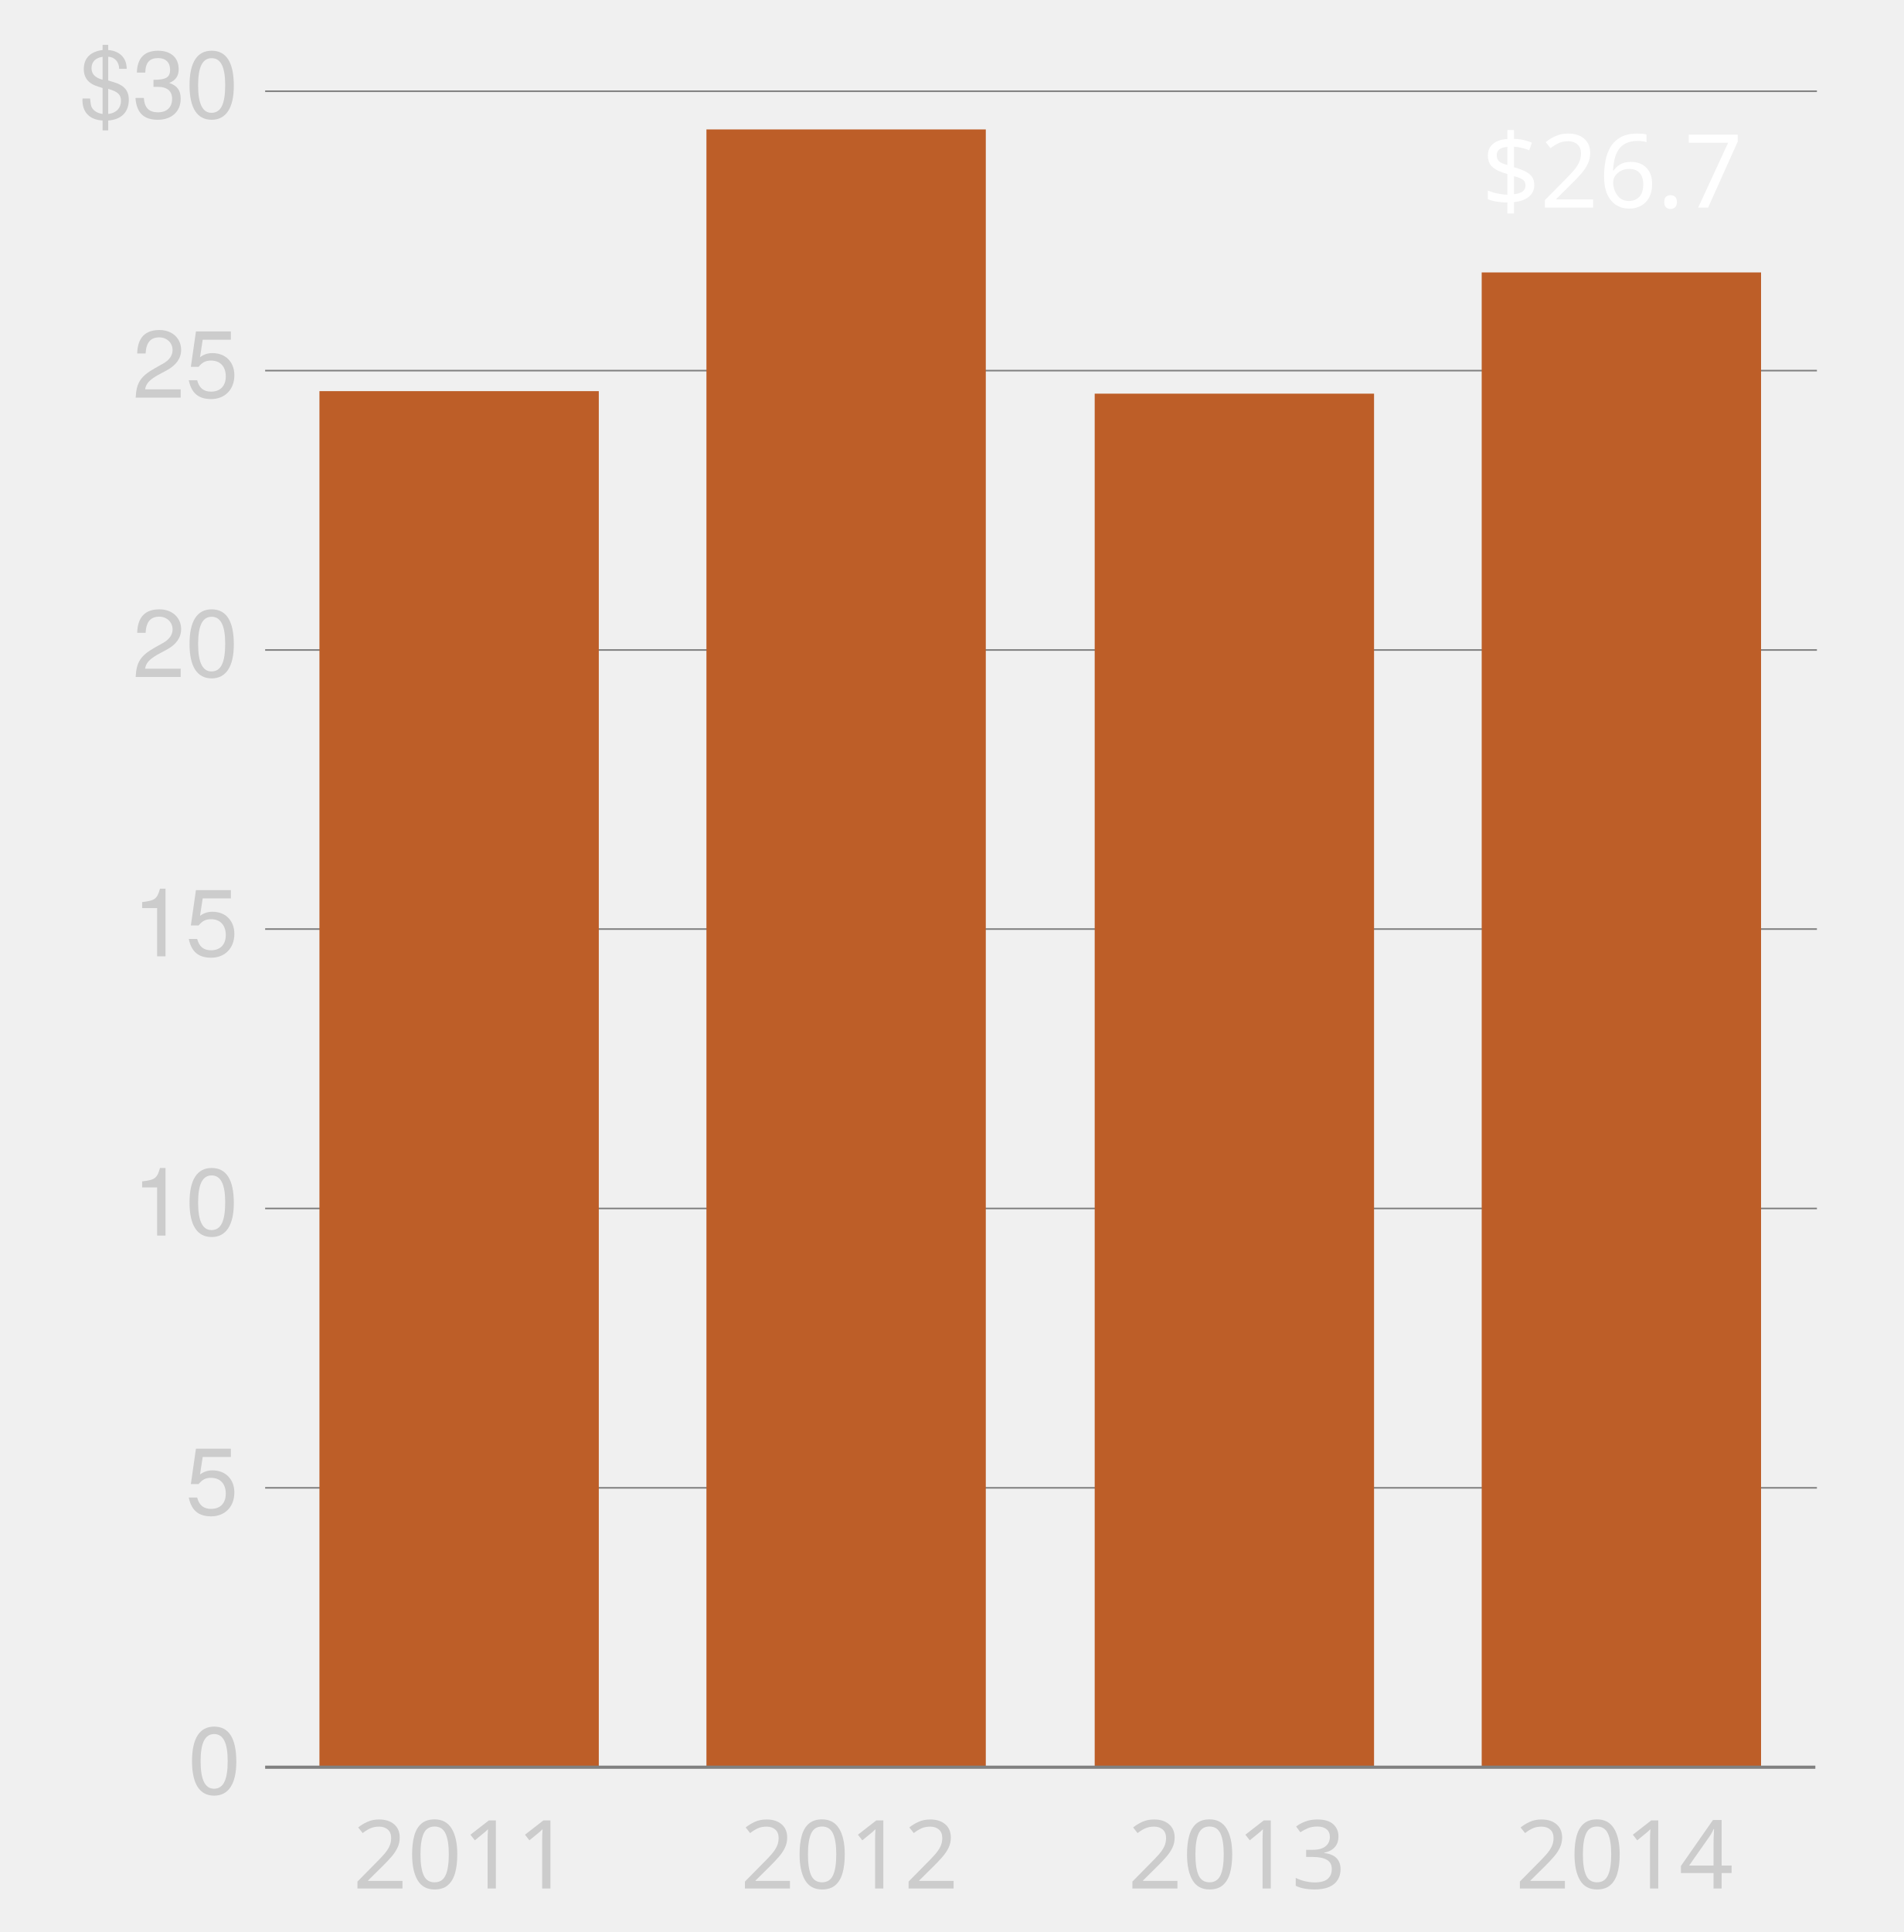
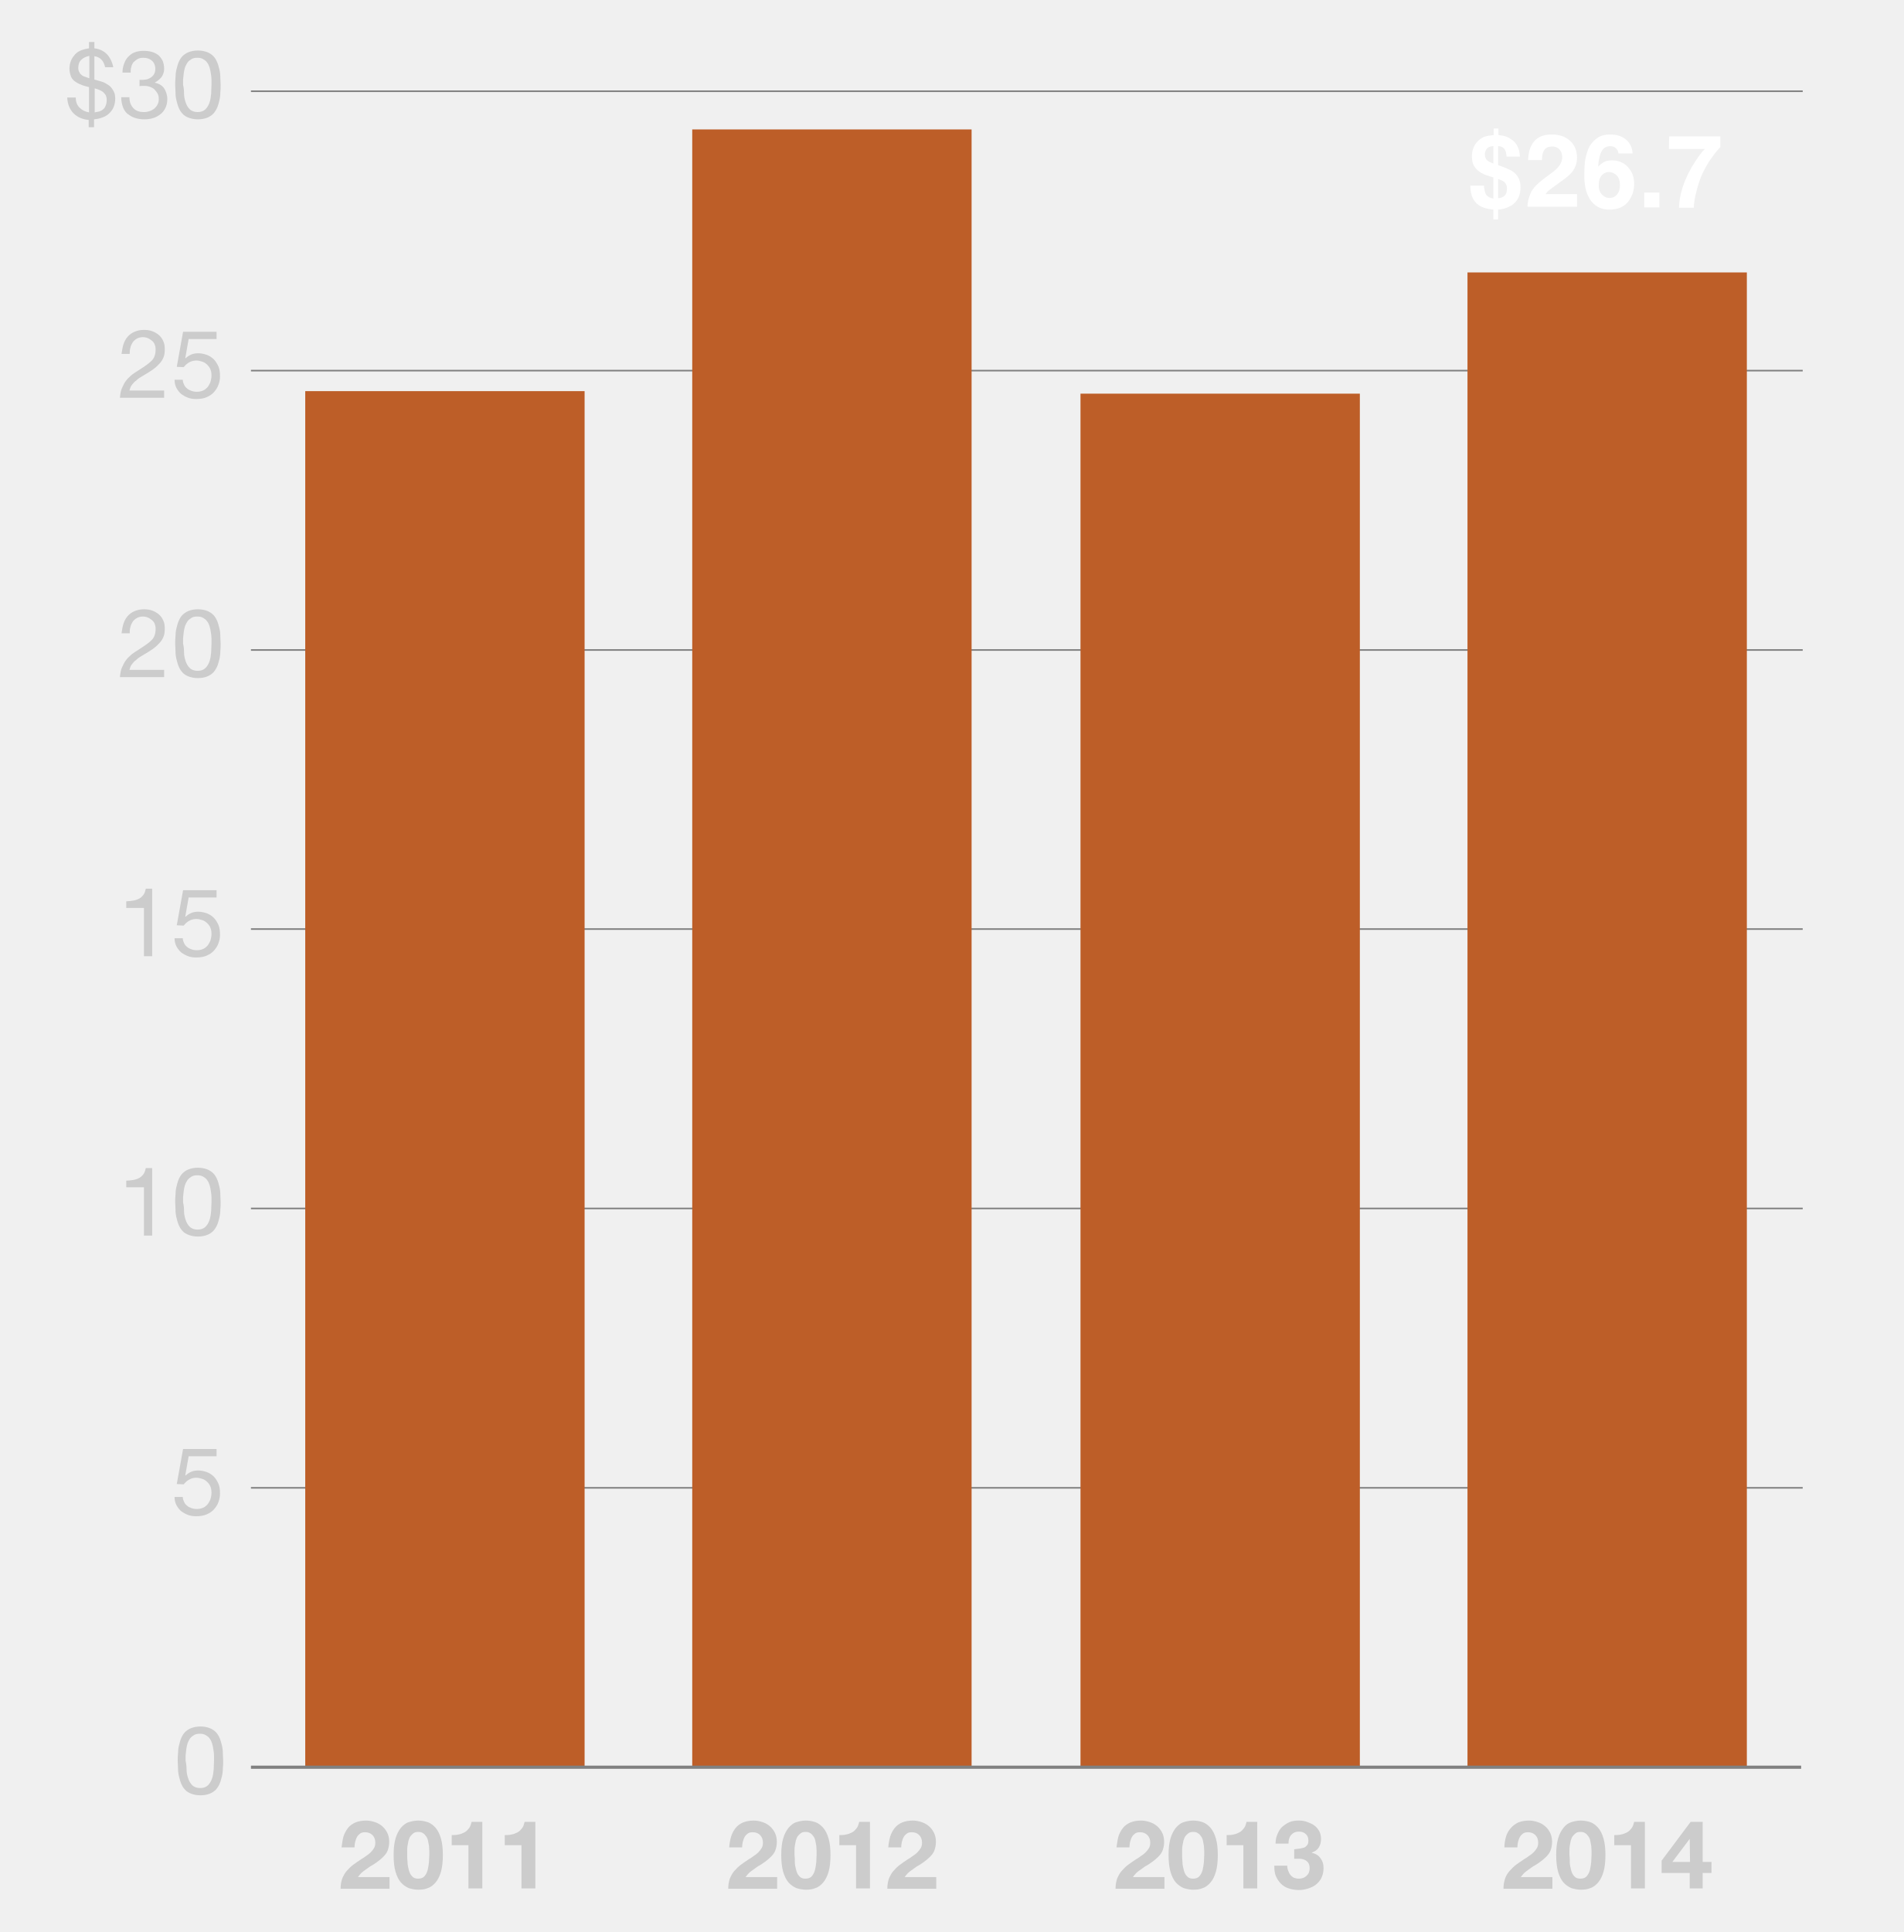
<svg xmlns="http://www.w3.org/2000/svg" version="1.1" id="Layer_1" x="0px" y="0px" viewBox="0 0 603 612" enable-background="new 0 0 603 612" xml:space="preserve">
-   <text transform="matrix(1 0 0 1 469.3586 65.7501)" fill="#FFFFFF" font-family="'Helvetica-Bold'" font-size="32.37">$26.7</text>
+   <g enable-background="new    ">
+     <path fill="#FFFFFF" d="M474.6,69.5h-1.5v-3.1c-2.1-0.2-3.6-0.7-4.6-1.4c-1.8-1.2-2.7-3.3-2.7-6.2h4.3c0.1,1.3,0.4,2.2,0.6,2.7   c0.4,0.7,1.2,1.2,2.4,1.4v-6.7l-1.3-0.4c-2-0.6-3.4-1.4-4.3-2.5s-1.2-2.3-1.2-3.8c0-1,0.2-1.9,0.5-2.7s0.8-1.5,1.4-2.1   c0.7-0.7,1.6-1.3,2.5-1.5c0.6-0.2,1.4-0.3,2.5-0.4v-2.1h1.5v2.1c1.7,0.1,3.1,0.6,4,1.3c1.8,1.1,2.7,3,2.8,5.5h-4.2   c-0.1-0.9-0.2-1.6-0.5-2.1c-0.4-0.7-1.1-1.2-2.2-1.2v6c2.5,0.9,4.2,1.6,5,2.3c1.4,1.1,2.1,2.7,2.1,4.7c0,2.7-1,4.6-2.9,5.8   c-1.2,0.7-2.6,1.2-4.2,1.3V69.5z M473.1,46.3c-0.9,0-1.6,0.3-2,0.7c-0.4,0.5-0.7,1.1-0.7,1.9c0,0.9,0.3,1.6,1,2.1   c0.4,0.3,0.9,0.5,1.7,0.8V46.3z M474.6,62.8c0.8-0.1,1.4-0.3,1.8-0.6c0.7-0.5,1-1.3,1-2.5c0-0.9-0.3-1.6-0.9-2.1   c-0.4-0.3-1-0.6-1.9-0.9V62.8z" />
+     <path fill="#FFFFFF" d="M484.9,61.2c0.6-1.5,2.2-3.1,4.6-4.9c2.1-1.5,3.4-2.5,4-3.2c0.9-1,1.4-2.1,1.4-3.3c0-1-0.3-1.8-0.8-2.4   c-0.5-0.6-1.3-1-2.3-1c-1.4,0-2.3,0.5-2.8,1.5c-0.3,0.6-0.5,1.5-0.5,2.8h-4.4c0.1-1.9,0.4-3.5,1.1-4.7c1.2-2.3,3.3-3.4,6.4-3.4   c2.4,0,4.4,0.7,5.8,2c1.4,1.3,2.2,3.1,2.2,5.3c0,1.7-0.5,3.2-1.5,4.5c-0.7,0.9-1.8,1.8-3.3,2.9l-1.8,1.3c-1.1,0.8-1.9,1.4-2.3,1.7   s-0.8,0.8-1.1,1.2h10v4h-15.7C483.9,64.1,484.3,62.6,484.9,61.2z" />
+     <path fill="#FFFFFF" d="M512.7,48.6c0-0.4-0.1-0.8-0.4-1.2c-0.5-0.7-1.2-1.1-2.2-1.1c-1.5,0-2.5,0.8-3.1,2.5   c-0.3,0.9-0.6,2.2-0.7,4c0.6-0.7,1.2-1.1,1.9-1.5s1.6-0.5,2.5-0.5c2,0,3.7,0.7,5,2.1c1.3,1.4,2,3.1,2,5.3c0,2.1-0.6,4-1.9,5.7   c-1.3,1.6-3.3,2.5-5.9,2.5c-2.9,0-5-1.2-6.4-3.6c-1.1-1.9-1.6-4.3-1.6-7.3c0-1.7,0.1-3.2,0.2-4.3c0.3-1.9,0.8-3.6,1.5-4.9   c0.7-1.1,1.5-2,2.6-2.7c1.1-0.7,2.3-1,3.8-1c2.1,0,3.8,0.5,5.1,1.6c1.3,1.1,2,2.5,2.1,4.4H512.7z M507.4,61.5   c0.7,0.8,1.5,1.2,2.5,1.2c1,0,1.8-0.4,2.4-1.1c0.6-0.8,0.9-1.7,0.9-2.9c0-1.3-0.3-2.4-1-3.1c-0.7-0.7-1.5-1.1-2.4-1.1   c-0.8,0-1.4,0.2-2,0.7c-0.9,0.7-1.3,1.8-1.3,3.3C506.4,59.7,506.7,60.7,507.4,61.5z" />
+     <path fill="#FFFFFF" d="M520.9,61h4.8v4.7h-4.8V61z" />
+     <path fill="#FFFFFF" d="M544.9,46.7c-0.7,0.7-1.6,1.8-2.8,3.5c-1.2,1.7-2.2,3.5-3,5.3c-0.6,1.4-1.2,3.2-1.7,5.2s-0.8,3.7-0.8,5.1   h-4.7c0.1-4.1,1.5-8.4,4-12.8c1.7-2.8,3-4.7,4.2-5.8h-11.4l0.1-4h16.2V46.7z" />
+   </g>
  <g>
    <g>
-       <text transform="matrix(1 0 0 1 59.5369 568.36)" fill="#CCCCCC" font-family="'HelveticaNeue'" font-size="30.212">0</text>
-       <text transform="matrix(1 0 0 1 58.7449 479.878)" fill="#CCCCCC" font-family="'HelveticaNeue'" font-size="30.212">5</text>
-       <text transform="matrix(1 0 0 1 41.949 391.4016)" fill="#CCCCCC" font-family="'HelveticaNeue'" font-size="30.212">10</text>
-       <text transform="matrix(1 0 0 1 41.949 302.9252)" fill="#CCCCCC" font-family="'HelveticaNeue'" font-size="30.212">15</text>
-       <text transform="matrix(1 0 0 1 41.949 214.4397)" fill="#CCCCCC" font-family="'HelveticaNeue'" font-size="30.212">20</text>
-       <text transform="matrix(1 0 0 1 41.949 125.9633)" fill="#CCCCCC" font-family="'HelveticaNeue'" font-size="30.212">25</text>
-       <text transform="matrix(1 0 0 1 25.1514 37.4869)" fill="#CCCCCC" font-family="'HelveticaNeue'" font-size="30.212">$30</text>
+       <g enable-background="new    ">
+         <path fill="#CCCCCC" d="M56.4,555.4c0-0.8,0.1-1.7,0.3-2.5c0.2-0.8,0.4-1.6,0.7-2.3c0.3-0.7,0.7-1.4,1.2-1.9c0.5-0.5,1.2-1,2-1.3     c0.8-0.3,1.7-0.5,2.9-0.5c1.1,0,2.1,0.2,2.9,0.5c0.8,0.3,1.5,0.8,2,1.3c0.5,0.5,0.9,1.2,1.2,1.9c0.3,0.7,0.5,1.5,0.7,2.3     c0.2,0.8,0.3,1.6,0.3,2.5c0,0.8,0.1,1.7,0.1,2.4s0,1.6-0.1,2.4c0,0.8-0.1,1.7-0.3,2.5s-0.4,1.6-0.7,2.3c-0.3,0.7-0.7,1.3-1.2,1.9     c-0.5,0.5-1.2,1-2,1.3c-0.8,0.3-1.7,0.5-2.9,0.5c-1.1,0-2.1-0.2-2.9-0.5c-0.8-0.3-1.5-0.7-2-1.3c-0.5-0.5-0.9-1.2-1.2-1.9     c-0.3-0.7-0.5-1.5-0.7-2.3s-0.3-1.6-0.3-2.5s-0.1-1.7-0.1-2.4S56.3,556.2,56.4,555.4z M59.1,560.5c0,1,0.2,1.9,0.5,2.8     s0.7,1.6,1.3,2.2c0.6,0.6,1.5,0.9,2.5,0.9c1.1,0,1.9-0.3,2.5-0.9c0.6-0.6,1-1.3,1.3-2.2s0.4-1.8,0.5-2.8c0-1,0.1-1.9,0.1-2.7     c0-0.5,0-1.1,0-1.7c0-0.6-0.1-1.3-0.2-1.9c-0.1-0.6-0.2-1.3-0.4-1.9c-0.2-0.6-0.4-1.1-0.8-1.6c-0.3-0.5-0.8-0.8-1.3-1.1     c-0.5-0.3-1.1-0.4-1.8-0.4s-1.3,0.1-1.8,0.4c-0.5,0.3-0.9,0.6-1.3,1.1c-0.3,0.5-0.6,1-0.8,1.6c-0.2,0.6-0.3,1.2-0.4,1.9     c-0.1,0.6-0.1,1.3-0.2,1.9c0,0.6,0,1.2,0,1.7C59,558.6,59.1,559.5,59.1,560.5z" />
+       </g>
+       <g enable-background="new    ">
+         <path fill="#CCCCCC" d="M59.8,461.1l-1.1,6.2l0.1,0.1c0.5-0.5,1.1-0.9,1.8-1.2c0.7-0.3,1.5-0.4,2.2-0.4c0.9,0,1.8,0.2,2.7,0.5     c0.8,0.3,1.6,0.8,2.2,1.4c0.6,0.6,1.1,1.4,1.5,2.3c0.4,0.9,0.5,2,0.5,3.2c0,0.9-0.2,1.8-0.5,2.6c-0.3,0.9-0.8,1.6-1.4,2.3     c-0.6,0.7-1.4,1.2-2.3,1.6s-2,0.6-3.3,0.6c-0.9,0-1.8-0.1-2.6-0.4c-0.8-0.3-1.5-0.7-2.2-1.2c-0.6-0.5-1.1-1.2-1.5-1.9     c-0.4-0.8-0.6-1.6-0.6-2.6h2.6c0,0.5,0.2,1.1,0.4,1.5c0.2,0.5,0.5,0.9,0.9,1.2c0.4,0.4,0.9,0.6,1.4,0.8s1.1,0.3,1.8,0.3     c0.6,0,1.2-0.1,1.7-0.3c0.6-0.2,1-0.5,1.5-1c0.4-0.4,0.7-1,1-1.6c0.2-0.6,0.4-1.4,0.4-2.2c0-0.7-0.1-1.4-0.3-1.9     c-0.2-0.6-0.6-1.1-1-1.5c-0.4-0.4-0.9-0.8-1.5-1c-0.6-0.2-1.3-0.4-2-0.4c-0.8,0-1.6,0.2-2.3,0.6c-0.7,0.4-1.2,0.9-1.7,1.5     l-2.2-0.1l2-11.1h10.6v2.3H59.8z" />
+       </g>
+       <g enable-background="new    ">
+         <path fill="#CCCCCC" d="M45.6,391.4v-15.3h-5.6V374c0.7,0,1.4-0.1,2.1-0.2c0.7-0.1,1.3-0.3,1.9-0.6c0.6-0.3,1-0.7,1.4-1.2     s0.6-1.2,0.8-2h2v21.4H45.6z" />
+         <path fill="#CCCCCC" d="M55.6,378.4c0-0.8,0.1-1.7,0.3-2.5c0.2-0.8,0.4-1.6,0.7-2.3c0.3-0.7,0.7-1.4,1.2-1.9c0.5-0.5,1.2-1,2-1.3     c0.8-0.3,1.7-0.5,2.9-0.5c1.1,0,2.1,0.2,2.9,0.5c0.8,0.3,1.5,0.8,2,1.3c0.5,0.5,0.9,1.2,1.2,1.9c0.3,0.7,0.5,1.5,0.7,2.3     c0.2,0.8,0.3,1.6,0.3,2.5c0,0.8,0.1,1.7,0.1,2.4s0,1.6-0.1,2.4c0,0.8-0.1,1.7-0.3,2.5s-0.4,1.6-0.7,2.3c-0.3,0.7-0.7,1.3-1.2,1.9     c-0.5,0.5-1.2,1-2,1.3c-0.8,0.3-1.7,0.5-2.9,0.5c-1.1,0-2.1-0.2-2.9-0.5c-0.8-0.3-1.5-0.7-2-1.3c-0.5-0.5-0.9-1.2-1.2-1.9     c-0.3-0.7-0.5-1.5-0.7-2.3s-0.3-1.6-0.3-2.5s-0.1-1.7-0.1-2.4S55.5,379.3,55.6,378.4z M58.3,383.6c0,1,0.2,1.9,0.5,2.8     s0.7,1.6,1.3,2.2c0.6,0.6,1.5,0.9,2.5,0.9c1.1,0,1.9-0.3,2.5-0.9c0.6-0.6,1-1.3,1.3-2.2s0.4-1.8,0.5-2.8c0-1,0.1-1.9,0.1-2.7     c0-0.5,0-1.1,0-1.7c0-0.6-0.1-1.3-0.2-1.9c-0.1-0.6-0.2-1.3-0.4-1.9c-0.2-0.6-0.4-1.1-0.8-1.6c-0.3-0.5-0.8-0.8-1.3-1.1     c-0.5-0.3-1.1-0.4-1.8-0.4s-1.3,0.1-1.8,0.4c-0.5,0.3-0.9,0.6-1.3,1.1c-0.3,0.5-0.6,1-0.8,1.6c-0.2,0.6-0.3,1.2-0.4,1.9     c-0.1,0.6-0.1,1.3-0.2,1.9c0,0.6,0,1.2,0,1.7C58.2,381.7,58.3,382.6,58.3,383.6z" />
+       </g>
+       <g enable-background="new    ">
+         <path fill="#CCCCCC" d="M45.6,302.9v-15.3h-5.6v-2.1c0.7,0,1.4-0.1,2.1-0.2c0.7-0.1,1.3-0.3,1.9-0.6c0.6-0.3,1-0.7,1.4-1.2     s0.6-1.2,0.8-2h2v21.4H45.6z" />
+         <path fill="#CCCCCC" d="M59.8,284.1l-1.1,6.2l0.1,0.1c0.5-0.5,1.1-0.9,1.8-1.2c0.7-0.3,1.5-0.4,2.2-0.4c0.9,0,1.8,0.2,2.7,0.5     c0.8,0.3,1.6,0.8,2.2,1.4c0.6,0.6,1.1,1.4,1.5,2.3c0.4,0.9,0.5,2,0.5,3.2c0,0.9-0.2,1.8-0.5,2.6c-0.3,0.9-0.8,1.6-1.4,2.3     c-0.6,0.7-1.4,1.2-2.3,1.6s-2,0.6-3.3,0.6c-0.9,0-1.8-0.1-2.6-0.4c-0.8-0.3-1.5-0.7-2.2-1.2c-0.6-0.5-1.1-1.2-1.5-1.9     c-0.4-0.8-0.6-1.6-0.6-2.6h2.6c0,0.5,0.2,1.1,0.4,1.5c0.2,0.5,0.5,0.9,0.9,1.2c0.4,0.4,0.9,0.6,1.4,0.8s1.1,0.3,1.8,0.3     c0.6,0,1.2-0.1,1.7-0.3c0.6-0.2,1-0.5,1.5-1c0.4-0.4,0.7-1,1-1.6c0.2-0.6,0.4-1.4,0.4-2.2c0-0.7-0.1-1.4-0.3-1.9     c-0.2-0.6-0.6-1.1-1-1.5c-0.4-0.4-0.9-0.8-1.5-1c-0.6-0.2-1.3-0.4-2-0.4c-0.8,0-1.6,0.2-2.3,0.6c-0.7,0.4-1.2,0.9-1.7,1.5     l-2.2-0.1l2-11.1h10.6v2.3H59.8z" />
+       </g>
+       <g enable-background="new    ">
+         <path fill="#CCCCCC" d="M39.1,197.6c0.3-0.9,0.7-1.7,1.3-2.4c0.6-0.7,1.3-1.2,2.2-1.6s1.9-0.6,3-0.6c0.9,0,1.8,0.1,2.6,0.4     c0.8,0.3,1.5,0.7,2.1,1.2c0.6,0.5,1.1,1.2,1.4,1.9c0.4,0.8,0.5,1.7,0.5,2.7c0,0.9-0.1,1.8-0.4,2.5c-0.3,0.7-0.7,1.4-1.2,1.9     s-1,1.1-1.7,1.6c-0.6,0.5-1.3,0.9-1.9,1.3c-0.7,0.4-1.3,0.8-2,1.2c-0.7,0.4-1.3,0.8-1.8,1.3c-0.6,0.4-1,0.9-1.4,1.4     c-0.4,0.5-0.6,1.1-0.8,1.8h11v2.3h-14c0.1-1.3,0.3-2.4,0.7-3.2c0.4-0.9,0.8-1.7,1.3-2.3c0.5-0.7,1.2-1.2,1.8-1.8     c0.7-0.5,1.4-1,2.1-1.4c0.9-0.6,1.7-1.1,2.4-1.6c0.7-0.5,1.3-1,1.7-1.4c0.5-0.5,0.8-1,1-1.6c0.2-0.6,0.3-1.2,0.3-2     c0-0.6-0.1-1.1-0.3-1.6c-0.2-0.5-0.5-0.9-0.9-1.2c-0.4-0.3-0.8-0.6-1.3-0.8c-0.5-0.2-1-0.3-1.6-0.3c-0.7,0-1.4,0.2-1.9,0.5     s-1,0.7-1.3,1.2c-0.3,0.5-0.6,1.1-0.7,1.7c-0.2,0.6-0.2,1.3-0.2,1.9h-2.6C38.7,199.5,38.8,198.5,39.1,197.6z" />
+         <path fill="#CCCCCC" d="M55.6,201.5c0-0.8,0.1-1.7,0.3-2.5c0.2-0.8,0.4-1.6,0.7-2.3c0.3-0.7,0.7-1.4,1.2-1.9c0.5-0.5,1.2-1,2-1.3     c0.8-0.3,1.7-0.5,2.9-0.5c1.1,0,2.1,0.2,2.9,0.5c0.8,0.3,1.5,0.8,2,1.3c0.5,0.5,0.9,1.2,1.2,1.9c0.3,0.7,0.5,1.5,0.7,2.3     c0.2,0.8,0.3,1.6,0.3,2.5c0,0.8,0.1,1.7,0.1,2.4s0,1.6-0.1,2.4c0,0.8-0.1,1.7-0.3,2.5s-0.4,1.6-0.7,2.3c-0.3,0.7-0.7,1.3-1.2,1.9     c-0.5,0.5-1.2,1-2,1.3c-0.8,0.3-1.7,0.5-2.9,0.5c-1.1,0-2.1-0.2-2.9-0.5c-0.8-0.3-1.5-0.7-2-1.3c-0.5-0.5-0.9-1.2-1.2-1.9     c-0.3-0.7-0.5-1.5-0.7-2.3s-0.3-1.6-0.3-2.5s-0.1-1.7-0.1-2.4S55.5,202.3,55.6,201.5z M58.3,206.6c0,1,0.2,1.9,0.5,2.8     s0.7,1.6,1.3,2.2c0.6,0.6,1.5,0.9,2.5,0.9c1.1,0,1.9-0.3,2.5-0.9c0.6-0.6,1-1.3,1.3-2.2s0.4-1.8,0.5-2.8c0-1,0.1-1.9,0.1-2.7     c0-0.5,0-1.1,0-1.7c0-0.6-0.1-1.3-0.2-1.9c-0.1-0.6-0.2-1.3-0.4-1.9c-0.2-0.6-0.4-1.1-0.8-1.6c-0.3-0.5-0.8-0.8-1.3-1.1     c-0.5-0.3-1.1-0.4-1.8-0.4s-1.3,0.1-1.8,0.4c-0.5,0.3-0.9,0.6-1.3,1.1c-0.3,0.5-0.6,1-0.8,1.6c-0.2,0.6-0.3,1.2-0.4,1.9     c-0.1,0.6-0.1,1.3-0.2,1.9c0,0.6,0,1.2,0,1.7C58.2,204.7,58.3,205.6,58.3,206.6z" />
+       </g>
+       <g enable-background="new    ">
+         <path fill="#CCCCCC" d="M39.1,109.1c0.3-0.9,0.7-1.7,1.3-2.4c0.6-0.7,1.3-1.2,2.2-1.6s1.9-0.6,3-0.6c0.9,0,1.8,0.1,2.6,0.4     c0.8,0.3,1.5,0.7,2.1,1.2c0.6,0.5,1.1,1.2,1.4,1.9c0.4,0.8,0.5,1.7,0.5,2.7c0,0.9-0.1,1.8-0.4,2.5c-0.3,0.7-0.7,1.4-1.2,1.9     s-1,1.1-1.7,1.6c-0.6,0.5-1.3,0.9-1.9,1.3c-0.7,0.4-1.3,0.8-2,1.2c-0.7,0.4-1.3,0.8-1.8,1.3c-0.6,0.4-1,0.9-1.4,1.4     c-0.4,0.5-0.6,1.1-0.8,1.8h11v2.3h-14c0.1-1.3,0.3-2.4,0.7-3.2c0.4-0.9,0.8-1.7,1.3-2.3c0.5-0.7,1.2-1.2,1.8-1.8     c0.7-0.5,1.4-1,2.1-1.4c0.9-0.6,1.7-1.1,2.4-1.6c0.7-0.5,1.3-1,1.7-1.4c0.5-0.5,0.8-1,1-1.6c0.2-0.6,0.3-1.2,0.3-2     c0-0.6-0.1-1.1-0.3-1.6c-0.2-0.5-0.5-0.9-0.9-1.2c-0.4-0.3-0.8-0.6-1.3-0.8c-0.5-0.2-1-0.3-1.6-0.3c-0.7,0-1.4,0.2-1.9,0.5     s-1,0.7-1.3,1.2c-0.3,0.5-0.6,1.1-0.7,1.7c-0.2,0.6-0.2,1.3-0.2,1.9h-2.6C38.7,111,38.8,110,39.1,109.1z" />
+         <path fill="#CCCCCC" d="M59.8,107.2l-1.1,6.2l0.1,0.1c0.5-0.5,1.1-0.9,1.8-1.2c0.7-0.3,1.5-0.4,2.2-0.4c0.9,0,1.8,0.2,2.7,0.5     c0.8,0.3,1.6,0.8,2.2,1.4c0.6,0.6,1.1,1.4,1.5,2.3c0.4,0.9,0.5,2,0.5,3.2c0,0.9-0.2,1.8-0.5,2.6c-0.3,0.9-0.8,1.6-1.4,2.3     c-0.6,0.7-1.4,1.2-2.3,1.6s-2,0.6-3.3,0.6c-0.9,0-1.8-0.1-2.6-0.4c-0.8-0.3-1.5-0.7-2.2-1.2c-0.6-0.5-1.1-1.2-1.5-1.9     c-0.4-0.8-0.6-1.6-0.6-2.6h2.6c0,0.5,0.2,1.1,0.4,1.5c0.2,0.5,0.5,0.9,0.9,1.2c0.4,0.4,0.9,0.6,1.4,0.8s1.1,0.3,1.8,0.3     c0.6,0,1.2-0.1,1.7-0.3c0.6-0.2,1-0.5,1.5-1c0.4-0.4,0.7-1,1-1.6c0.2-0.6,0.4-1.4,0.4-2.2c0-0.7-0.1-1.4-0.3-1.9     c-0.2-0.6-0.6-1.1-1-1.5c-0.4-0.4-0.9-0.8-1.5-1c-0.6-0.2-1.3-0.4-2-0.4c-0.8,0-1.6,0.2-2.3,0.6c-0.7,0.4-1.2,0.9-1.7,1.5     l-2.2-0.1l2-11.1h10.6v2.3H59.8z" />
+       </g>
+       <g enable-background="new    ">
+         <path fill="#CCCCCC" d="M25.2,34.1c0.8,0.8,1.8,1.3,3,1.5v-8c-1.1-0.3-2-0.5-2.8-0.9c-0.8-0.3-1.4-0.7-1.9-1.1     c-0.5-0.4-0.9-1-1.1-1.6c-0.2-0.6-0.4-1.4-0.4-2.3c0-0.9,0.2-1.7,0.5-2.5c0.3-0.8,0.8-1.4,1.3-2c0.6-0.6,1.2-1,2-1.3     c0.8-0.3,1.6-0.5,2.4-0.6v-2h1.7v2c1.6,0.2,2.9,0.8,3.9,1.8c1,1,1.7,2.4,2.1,4.2h-2.6c-0.4-2-1.5-3.2-3.4-3.5v7.4l1.8,0.5     c0.4,0.1,0.9,0.3,1.4,0.5c0.5,0.3,1.1,0.6,1.6,1c0.5,0.4,0.9,1,1.3,1.7c0.4,0.7,0.5,1.5,0.5,2.4c0,1-0.2,1.9-0.5,2.6     c-0.3,0.8-0.8,1.4-1.4,2c-0.6,0.6-1.3,1-2.1,1.3c-0.8,0.3-1.7,0.5-2.7,0.6v2.5h-1.7V38c-2-0.2-3.6-0.9-4.8-2.1s-1.9-2.9-2-5H24     C24,32.3,24.4,33.3,25.2,34.1z M25.8,18.9c-0.7,0.6-1,1.5-1,2.6c0,0.5,0.1,1,0.3,1.3c0.2,0.4,0.4,0.7,0.7,0.9     c0.3,0.3,0.7,0.5,1.1,0.6c0.4,0.2,0.9,0.3,1.4,0.5v-7.1C27.3,17.9,26.4,18.3,25.8,18.9z M31.5,35.3c0.5-0.2,0.9-0.4,1.2-0.7     c0.4-0.3,0.6-0.7,0.8-1.2c0.2-0.5,0.3-1,0.3-1.7c0-0.6-0.1-1.1-0.3-1.5c-0.2-0.4-0.5-0.7-0.8-1c-0.3-0.3-0.8-0.5-1.2-0.7     c-0.5-0.2-1-0.4-1.5-0.5v7.6C30.5,35.5,31,35.4,31.5,35.3z" />
+         <path fill="#CCCCCC" d="M44.3,25.3c0.1,0,0.2,0,0.3,0h0.5c0.5,0,1.1-0.1,1.6-0.2c0.5-0.2,0.9-0.4,1.3-0.7     c0.4-0.3,0.7-0.7,0.9-1.1c0.2-0.4,0.3-0.9,0.3-1.5c0-1.1-0.4-2-1.1-2.6s-1.6-0.9-2.7-0.9c-0.7,0-1.3,0.1-1.8,0.4s-0.9,0.6-1.3,1     c-0.3,0.4-0.6,0.9-0.7,1.5c-0.2,0.6-0.2,1.2-0.2,1.8h-2.6c0-1,0.2-2,0.5-2.8c0.3-0.8,0.7-1.6,1.3-2.2s1.2-1.1,2-1.4     c0.8-0.3,1.8-0.5,2.8-0.5c0.9,0,1.8,0.1,2.6,0.3c0.8,0.2,1.5,0.6,2.1,1c0.6,0.5,1,1.1,1.4,1.8c0.3,0.7,0.5,1.6,0.5,2.6     c0,1-0.3,1.8-0.8,2.6c-0.6,0.7-1.3,1.3-2.1,1.7v0.1c1.3,0.3,2.3,0.9,2.9,1.8c0.6,0.9,1,2.1,1,3.4c0,1.1-0.2,2-0.6,2.8     c-0.4,0.8-0.9,1.5-1.6,2c-0.7,0.5-1.4,1-2.3,1.2c-0.9,0.3-1.8,0.4-2.9,0.4c-1.1,0-2.1-0.2-3-0.5c-0.9-0.3-1.6-0.8-2.3-1.3     c-0.6-0.6-1.1-1.3-1.4-2.2c-0.3-0.9-0.5-1.9-0.5-3h2.6c0,1.4,0.4,2.5,1.2,3.4s1.9,1.3,3.4,1.3c0.6,0,1.2-0.1,1.8-0.3     c0.6-0.2,1.1-0.5,1.5-0.8c0.4-0.4,0.8-0.8,1-1.3c0.3-0.5,0.4-1.1,0.4-1.7c0-0.7-0.1-1.3-0.4-1.8s-0.6-0.9-1-1.3s-0.9-0.6-1.4-0.8     c-0.6-0.2-1.2-0.3-1.8-0.3c-0.5,0-1.1,0-1.5,0.1v-2.2C44.1,25.3,44.2,25.3,44.3,25.3z" />
+         <path fill="#CCCCCC" d="M55.6,24.5c0-0.8,0.1-1.7,0.3-2.5c0.2-0.8,0.4-1.6,0.7-2.3c0.3-0.7,0.7-1.4,1.2-1.9c0.5-0.5,1.2-1,2-1.3     c0.8-0.3,1.7-0.5,2.9-0.5c1.1,0,2.1,0.2,2.9,0.5c0.8,0.3,1.5,0.8,2,1.3c0.5,0.5,0.9,1.2,1.2,1.9c0.3,0.7,0.5,1.5,0.7,2.3     c0.2,0.8,0.3,1.6,0.3,2.5c0,0.8,0.1,1.7,0.1,2.4s0,1.6-0.1,2.4c0,0.8-0.1,1.7-0.3,2.5s-0.4,1.6-0.7,2.3c-0.3,0.7-0.7,1.3-1.2,1.9     c-0.5,0.5-1.2,1-2,1.3c-0.8,0.3-1.7,0.5-2.9,0.5c-1.1,0-2.1-0.2-2.9-0.5c-0.8-0.3-1.5-0.7-2-1.3c-0.5-0.5-0.9-1.2-1.2-1.9     c-0.3-0.7-0.5-1.5-0.7-2.3s-0.3-1.6-0.3-2.5s-0.1-1.7-0.1-2.4S55.5,25.4,55.6,24.5z M58.3,29.6c0,1,0.2,1.9,0.5,2.8     s0.7,1.6,1.3,2.2c0.6,0.6,1.5,0.9,2.5,0.9c1.1,0,1.9-0.3,2.5-0.9c0.6-0.6,1-1.3,1.3-2.2s0.4-1.8,0.5-2.8c0-1,0.1-1.9,0.1-2.7     c0-0.5,0-1.1,0-1.7c0-0.6-0.1-1.3-0.2-1.9c-0.1-0.6-0.2-1.3-0.4-1.9c-0.2-0.6-0.4-1.1-0.8-1.6c-0.3-0.5-0.8-0.8-1.3-1.1     c-0.5-0.3-1.1-0.4-1.8-0.4s-1.3,0.1-1.8,0.4c-0.5,0.3-0.9,0.6-1.3,1.1c-0.3,0.5-0.6,1-0.8,1.6c-0.2,0.6-0.3,1.2-0.4,1.9     c-0.1,0.6-0.1,1.3-0.2,1.9c0,0.6,0,1.2,0,1.7C58.2,27.7,58.3,28.6,58.3,29.6z" />
+       </g>
    </g>
    <g>
      <g>
-         <line fill="none" stroke="#808080" stroke-width="0.5" x1="84" y1="471.3" x2="575.6" y2="471.3" />
-         <line fill="none" stroke="#808080" stroke-width="0.5" x1="84" y1="382.8" x2="575.6" y2="382.8" />
-         <line fill="none" stroke="#808080" stroke-width="0.5" x1="84" y1="294.3" x2="575.6" y2="294.3" />
-         <line fill="none" stroke="#808080" stroke-width="0.5" x1="84" y1="205.9" x2="575.6" y2="205.9" />
-         <line fill="none" stroke="#808080" stroke-width="0.5" x1="84" y1="117.4" x2="575.6" y2="117.4" />
-         <line fill="none" stroke="#808080" stroke-width="0.5" x1="84" y1="28.9" x2="575.6" y2="28.9" />
+         <line fill="none" stroke="#808080" stroke-width="0.5" x1="79.5" y1="471.3" x2="571.1" y2="471.3" />
+         <line fill="none" stroke="#808080" stroke-width="0.5" x1="79.5" y1="382.8" x2="571.1" y2="382.8" />
+         <line fill="none" stroke="#808080" stroke-width="0.5" x1="79.5" y1="294.3" x2="571.1" y2="294.3" />
+         <line fill="none" stroke="#808080" stroke-width="0.5" x1="79.5" y1="205.9" x2="571.1" y2="205.9" />
+         <line fill="none" stroke="#808080" stroke-width="0.5" x1="79.5" y1="117.4" x2="571.1" y2="117.4" />
+         <line fill="none" stroke="#808080" stroke-width="0.5" x1="79.5" y1="28.9" x2="571.1" y2="28.9" />
      </g>
    </g>
  </g>
  <g>
    <g>
      <g>
-         <rect x="101.2" y="123.9" fill="#BD5E28" width="88.5" height="435.9" />
-         <rect x="223.8" y="41" fill="#BD5E28" width="88.5" height="518.8" />
-         <rect x="346.8" y="124.7" fill="#BD5E28" width="88.5" height="435" />
-         <rect x="469.4" y="86.3" fill="#BD5E28" width="88.5" height="473.5" />
+         <rect x="96.7" y="123.9" fill="#BD5E28" width="88.5" height="435.9" />
+         <rect x="219.3" y="41" fill="#BD5E28" width="88.5" height="518.8" />
+         <rect x="342.3" y="124.7" fill="#BD5E28" width="88.5" height="435" />
+         <rect x="464.9" y="86.3" fill="#BD5E28" width="88.5" height="473.5" />
      </g>
    </g>
  </g>
  <g>
    <g>
-       <text transform="matrix(1 0 0 1 480.0382 598.2283)" fill="#CCCCCC" font-family="'HelveticaNeue-Bold'" font-size="30.212">2014</text>
-       <text transform="matrix(1 0 0 1 357.2876 598.2283)" fill="#CCCCCC" font-family="'HelveticaNeue-Bold'" font-size="30.212">2013</text>
-       <text transform="matrix(1 0 0 1 234.5406 598.2283)" fill="#CCCCCC" font-family="'HelveticaNeue-Bold'" font-size="30.212">2012</text>
-       <text transform="matrix(1 0 0 1 111.79 598.2283)" fill="#CCCCCC" font-family="'HelveticaNeue-Bold'" font-size="30.212">2011</text>
+       <g enable-background="new    ">
+         <path fill="#CCCCCC" d="M477.1,581.8c0.3-1,0.8-1.9,1.5-2.7s1.5-1.4,2.4-1.8c1-0.4,2.1-0.6,3.4-0.6c1,0,1.9,0.2,2.8,0.5     c0.9,0.3,1.6,0.7,2.3,1.3c0.7,0.6,1.2,1.3,1.6,2.1c0.4,0.8,0.6,1.8,0.6,2.8c0,1.1-0.2,2-0.5,2.8c-0.3,0.8-0.8,1.4-1.4,2     c-0.6,0.6-1.2,1.1-1.9,1.6s-1.4,1-2.2,1.4c-0.7,0.5-1.4,1-2.1,1.5c-0.7,0.5-1.3,1.2-1.8,1.9h10v3.7h-15.5c0-1.2,0.2-2.3,0.5-3.2     s0.8-1.7,1.4-2.4c0.6-0.7,1.3-1.4,2.1-2s1.7-1.2,2.6-1.8c0.5-0.3,1-0.6,1.5-1c0.5-0.3,1-0.7,1.4-1.1c0.4-0.4,0.8-0.9,1.1-1.4     c0.3-0.5,0.4-1.1,0.4-1.7c0-1-0.3-1.8-0.9-2.4c-0.6-0.6-1.4-0.9-2.3-0.9c-0.6,0-1.2,0.1-1.6,0.4c-0.4,0.3-0.8,0.7-1,1.1     c-0.3,0.5-0.4,1-0.6,1.6c-0.1,0.6-0.2,1.1-0.2,1.7h-4.1C476.6,584,476.8,582.9,477.1,581.8z" />
+         <path fill="#CCCCCC" d="M493.6,582.4c0.4-1.4,1-2.5,1.7-3.4s1.5-1.5,2.5-1.8s1.9-0.5,3-0.5c1.1,0,2.1,0.2,3,0.5s1.8,1,2.5,1.8     c0.7,0.8,1.3,2,1.7,3.4c0.4,1.4,0.6,3.1,0.6,5.2c0,2.1-0.2,3.9-0.6,5.3s-1,2.6-1.7,3.4c-0.7,0.8-1.5,1.5-2.5,1.8     c-0.9,0.4-1.9,0.5-3,0.5c-1,0-2-0.2-3-0.5c-0.9-0.4-1.8-1-2.5-1.8s-1.3-2-1.7-3.4s-0.6-3.2-0.6-5.3     C493,585.5,493.2,583.8,493.6,582.4z M497.3,589.8c0,0.9,0.2,1.7,0.4,2.5c0.2,0.8,0.5,1.5,1,2c0.5,0.6,1.1,0.8,2,0.8     c0.9,0,1.6-0.3,2-0.8c0.5-0.6,0.8-1.2,1-2c0.2-0.8,0.3-1.6,0.4-2.5c0-0.9,0.1-1.6,0.1-2.2c0-0.4,0-0.8,0-1.3c0-0.5-0.1-1-0.1-1.6     c-0.1-0.5-0.2-1.1-0.3-1.6c-0.1-0.5-0.3-1-0.6-1.4c-0.3-0.4-0.6-0.8-1-1c-0.4-0.3-0.9-0.4-1.5-0.4c-0.6,0-1.1,0.1-1.5,0.4     s-0.7,0.6-1,1s-0.4,0.9-0.6,1.4c-0.1,0.5-0.2,1.1-0.3,1.6c-0.1,0.5-0.1,1.1-0.1,1.6c0,0.5,0,1,0,1.3     C497.3,588.2,497.3,588.9,497.3,589.8z" />
+         <path fill="#CCCCCC" d="M516.7,598.2v-13.7h-5.3v-3.2c0.7,0,1.5,0,2.2-0.2c0.7-0.1,1.3-0.4,1.9-0.7s1-0.8,1.4-1.3     c0.4-0.5,0.6-1.2,0.8-2h3.4v21.1H516.7z" />
+         <path fill="#CCCCCC" d="M526.4,593.3v-3.9l9.2-12.3h3.8v12.7h2.8v3.5h-2.8v4.9h-4.1v-4.9H526.4z M535.3,582.5l-5.5,7.3h5.6     L535.3,582.5L535.3,582.5z" />
+       </g>
+       <g enable-background="new    ">
+         <path fill="#CCCCCC" d="M354.3,581.8c0.3-1,0.8-1.9,1.4-2.7s1.5-1.4,2.4-1.8c1-0.4,2.1-0.6,3.4-0.6c1,0,1.9,0.2,2.8,0.5     c0.9,0.3,1.6,0.7,2.3,1.3c0.7,0.6,1.2,1.3,1.6,2.1c0.4,0.8,0.6,1.8,0.6,2.8c0,1.1-0.2,2-0.5,2.8c-0.3,0.8-0.8,1.4-1.4,2     c-0.6,0.6-1.2,1.1-1.9,1.6c-0.7,0.5-1.4,1-2.2,1.4c-0.7,0.5-1.4,1-2.1,1.5c-0.7,0.5-1.3,1.2-1.8,1.9h10v3.7h-15.5     c0-1.2,0.2-2.3,0.5-3.2c0.4-0.9,0.8-1.7,1.4-2.4c0.6-0.7,1.3-1.4,2.1-2c0.8-0.6,1.7-1.2,2.6-1.8c0.5-0.3,1-0.6,1.5-1     c0.5-0.3,1-0.7,1.4-1.1c0.4-0.4,0.8-0.9,1.1-1.4c0.3-0.5,0.4-1.1,0.4-1.7c0-1-0.3-1.8-0.9-2.4s-1.4-0.9-2.3-0.9     c-0.6,0-1.2,0.1-1.6,0.4c-0.4,0.3-0.8,0.7-1,1.1c-0.3,0.5-0.4,1-0.6,1.6c-0.1,0.6-0.2,1.1-0.2,1.7h-4.1     C353.9,584,354,582.9,354.3,581.8z" />
+         <path fill="#CCCCCC" d="M370.8,582.4c0.4-1.4,1-2.5,1.7-3.4c0.7-0.8,1.5-1.5,2.5-1.8s1.9-0.5,3-0.5c1.1,0,2.1,0.2,3,0.5     s1.8,1,2.5,1.8c0.7,0.8,1.3,2,1.7,3.4c0.4,1.4,0.6,3.1,0.6,5.2c0,2.1-0.2,3.9-0.6,5.3c-0.4,1.4-1,2.6-1.7,3.4     c-0.7,0.8-1.5,1.5-2.5,1.8c-0.9,0.4-1.9,0.5-3,0.5c-1,0-2-0.2-3-0.5c-0.9-0.4-1.8-1-2.5-1.8c-0.7-0.8-1.3-2-1.7-3.4     c-0.4-1.4-0.6-3.2-0.6-5.3C370.2,585.5,370.4,583.8,370.8,582.4z M374.6,589.8c0,0.9,0.2,1.7,0.4,2.5c0.2,0.8,0.5,1.5,1,2     c0.5,0.6,1.1,0.8,2,0.8c0.9,0,1.6-0.3,2-0.8c0.5-0.6,0.8-1.2,1-2c0.2-0.8,0.3-1.6,0.4-2.5c0-0.9,0.1-1.6,0.1-2.2     c0-0.4,0-0.8,0-1.3s-0.1-1-0.1-1.6c-0.1-0.5-0.2-1.1-0.3-1.6c-0.1-0.5-0.3-1-0.6-1.4c-0.3-0.4-0.6-0.8-1-1     c-0.4-0.3-0.9-0.4-1.5-0.4c-0.6,0-1.1,0.1-1.5,0.4s-0.7,0.6-1,1c-0.3,0.4-0.4,0.9-0.6,1.4c-0.1,0.5-0.2,1.1-0.3,1.6     c-0.1,0.5-0.1,1.1-0.1,1.6s0,1,0,1.3C374.5,588.2,374.5,588.9,374.6,589.8z" />
+         <path fill="#CCCCCC" d="M393.9,598.2v-13.7h-5.3v-3.2c0.7,0,1.5,0,2.2-0.2c0.7-0.1,1.3-0.4,1.9-0.7c0.6-0.3,1-0.8,1.4-1.3     s0.6-1.2,0.8-2h3.4v21.1H393.9z" />
+         <path fill="#CCCCCC" d="M411.5,585.6c0.5,0,1-0.2,1.5-0.3s0.8-0.5,1.1-0.8c0.3-0.4,0.4-0.8,0.4-1.5c0-0.9-0.3-1.6-0.9-2.1     c-0.6-0.5-1.3-0.7-2.1-0.7c-1.1,0-1.9,0.4-2.5,1.1c-0.6,0.7-0.8,1.6-0.8,2.7h-4.1c0-1.1,0.2-2.1,0.6-3s0.8-1.7,1.5-2.3     s1.4-1.1,2.3-1.5c0.9-0.4,1.9-0.5,3-0.5c0.8,0,1.7,0.1,2.5,0.4c0.8,0.3,1.6,0.6,2.3,1.1c0.7,0.5,1.2,1.1,1.6,1.8     c0.4,0.7,0.6,1.6,0.6,2.5c0,1-0.2,1.9-0.7,2.7c-0.5,0.8-1.2,1.3-2.2,1.6v0.1c1.2,0.3,2.1,0.8,2.7,1.7c0.7,0.9,1,1.9,1,3.1     c0,1.1-0.2,2.1-0.6,3c-0.4,0.9-1,1.6-1.7,2.2s-1.6,1-2.5,1.3s-1.9,0.5-3,0.5c-1.2,0-2.3-0.2-3.2-0.5c-1-0.3-1.8-0.8-2.5-1.5     c-0.7-0.7-1.2-1.5-1.6-2.4c-0.4-0.9-0.5-2-0.5-3.3h4.1c0,0.6,0.1,1.1,0.3,1.6c0.2,0.5,0.4,1,0.7,1.3c0.3,0.4,0.7,0.7,1.1,0.9     c0.5,0.2,1,0.3,1.6,0.3c1,0,1.8-0.3,2.4-0.9c0.7-0.6,1-1.4,1-2.4c0-0.8-0.2-1.4-0.5-1.8c-0.3-0.4-0.7-0.7-1.2-0.9s-1-0.3-1.6-0.3     c-0.6,0-1.1,0-1.6,0v-3C410.5,585.7,411,585.7,411.5,585.6z" />
+       </g>
+       <g enable-background="new    ">
+         <path fill="#CCCCCC" d="M231.6,581.8c0.3-1,0.8-1.9,1.4-2.7s1.5-1.4,2.4-1.8c1-0.4,2.1-0.6,3.4-0.6c1,0,1.9,0.2,2.8,0.5     c0.9,0.3,1.6,0.7,2.3,1.3c0.7,0.6,1.2,1.3,1.6,2.1c0.4,0.8,0.6,1.8,0.6,2.8c0,1.1-0.2,2-0.5,2.8c-0.3,0.8-0.8,1.4-1.4,2     c-0.6,0.6-1.2,1.1-1.9,1.6c-0.7,0.5-1.4,1-2.2,1.4c-0.7,0.5-1.4,1-2.1,1.5c-0.7,0.5-1.3,1.2-1.8,1.9h10v3.7h-15.5     c0-1.2,0.2-2.3,0.5-3.2c0.4-0.9,0.8-1.7,1.4-2.4c0.6-0.7,1.3-1.4,2.1-2c0.8-0.6,1.7-1.2,2.6-1.8c0.5-0.3,1-0.6,1.5-1     c0.5-0.3,1-0.7,1.4-1.1c0.4-0.4,0.8-0.9,1.1-1.4c0.3-0.5,0.4-1.1,0.4-1.7c0-1-0.3-1.8-0.9-2.4s-1.4-0.9-2.3-0.9     c-0.6,0-1.2,0.1-1.6,0.4c-0.4,0.3-0.8,0.7-1,1.1c-0.3,0.5-0.4,1-0.6,1.6c-0.1,0.6-0.2,1.1-0.2,1.7h-4.1     C231.1,584,231.3,582.9,231.6,581.8z" />
+         <path fill="#CCCCCC" d="M248.1,582.4c0.4-1.4,1-2.5,1.7-3.4c0.7-0.8,1.5-1.5,2.5-1.8s1.9-0.5,3-0.5c1.1,0,2.1,0.2,3,0.5     s1.8,1,2.5,1.8c0.7,0.8,1.3,2,1.7,3.4c0.4,1.4,0.6,3.1,0.6,5.2c0,2.1-0.2,3.9-0.6,5.3c-0.4,1.4-1,2.6-1.7,3.4     c-0.7,0.8-1.5,1.5-2.5,1.8c-0.9,0.4-1.9,0.5-3,0.5c-1,0-2-0.2-3-0.5c-0.9-0.4-1.8-1-2.5-1.8c-0.7-0.8-1.3-2-1.7-3.4     c-0.4-1.4-0.6-3.2-0.6-5.3C247.5,585.5,247.7,583.8,248.1,582.4z M251.8,589.8c0,0.9,0.2,1.7,0.4,2.5c0.2,0.8,0.5,1.5,1,2     c0.5,0.6,1.1,0.8,2,0.8c0.9,0,1.6-0.3,2-0.8c0.5-0.6,0.8-1.2,1-2c0.2-0.8,0.3-1.6,0.4-2.5c0-0.9,0.1-1.6,0.1-2.2     c0-0.4,0-0.8,0-1.3s-0.1-1-0.1-1.6c-0.1-0.5-0.2-1.1-0.3-1.6c-0.1-0.5-0.3-1-0.6-1.4c-0.3-0.4-0.6-0.8-1-1     c-0.4-0.3-0.9-0.4-1.5-0.4c-0.6,0-1.1,0.1-1.5,0.4s-0.7,0.6-1,1c-0.3,0.4-0.4,0.9-0.6,1.4c-0.1,0.5-0.2,1.1-0.3,1.6     c-0.1,0.5-0.1,1.1-0.1,1.6s0,1,0,1.3C251.8,588.2,251.8,588.9,251.8,589.8z" />
+         <path fill="#CCCCCC" d="M271.2,598.2v-13.7h-5.3v-3.2c0.7,0,1.5,0,2.2-0.2c0.7-0.1,1.3-0.4,1.9-0.7c0.6-0.3,1-0.8,1.4-1.3     c0.4-0.5,0.6-1.2,0.8-2h3.4v21.1H271.2z" />
+         <path fill="#CCCCCC" d="M282,581.8c0.3-1,0.8-1.9,1.4-2.7s1.5-1.4,2.4-1.8c1-0.4,2.1-0.6,3.4-0.6c1,0,1.9,0.2,2.8,0.5     c0.9,0.3,1.6,0.7,2.3,1.3c0.7,0.6,1.2,1.3,1.6,2.1c0.4,0.8,0.6,1.8,0.6,2.8c0,1.1-0.2,2-0.5,2.8c-0.3,0.8-0.8,1.4-1.4,2     c-0.6,0.6-1.2,1.1-1.9,1.6c-0.7,0.5-1.4,1-2.2,1.4c-0.7,0.5-1.4,1-2.1,1.5c-0.7,0.5-1.3,1.2-1.8,1.9h10v3.7h-15.5     c0-1.2,0.2-2.3,0.5-3.2c0.4-0.9,0.8-1.7,1.4-2.4c0.6-0.7,1.3-1.4,2.1-2c0.8-0.6,1.7-1.2,2.6-1.8c0.5-0.3,1-0.6,1.5-1     c0.5-0.3,1-0.7,1.4-1.1c0.4-0.4,0.8-0.9,1.1-1.4c0.3-0.5,0.4-1.1,0.4-1.7c0-1-0.3-1.8-0.9-2.4s-1.4-0.9-2.3-0.9     c-0.6,0-1.2,0.1-1.6,0.4c-0.4,0.3-0.8,0.7-1,1.1c-0.3,0.5-0.4,1-0.6,1.6c-0.1,0.6-0.2,1.1-0.2,1.7h-4.1     C281.5,584,281.7,582.9,282,581.8z" />
+       </g>
+       <g enable-background="new    ">
+         <path fill="#CCCCCC" d="M108.8,581.8c0.3-1,0.8-1.9,1.4-2.7s1.5-1.4,2.4-1.8c1-0.4,2.1-0.6,3.4-0.6c1,0,1.9,0.2,2.8,0.5     c0.9,0.3,1.6,0.7,2.3,1.3c0.7,0.6,1.2,1.3,1.6,2.1c0.4,0.8,0.6,1.8,0.6,2.8c0,1.1-0.2,2-0.5,2.8c-0.3,0.8-0.8,1.4-1.4,2     c-0.6,0.6-1.2,1.1-1.9,1.6c-0.7,0.5-1.4,1-2.2,1.4c-0.7,0.5-1.4,1-2.1,1.5c-0.7,0.5-1.3,1.2-1.8,1.9h10v3.7h-15.5     c0-1.2,0.2-2.3,0.5-3.2c0.4-0.9,0.8-1.7,1.4-2.4c0.6-0.7,1.3-1.4,2.1-2c0.8-0.6,1.7-1.2,2.6-1.8c0.5-0.3,1-0.6,1.5-1     c0.5-0.3,1-0.7,1.4-1.1c0.4-0.4,0.8-0.9,1.1-1.4c0.3-0.5,0.4-1.1,0.4-1.7c0-1-0.3-1.8-0.9-2.4s-1.4-0.9-2.3-0.9     c-0.6,0-1.2,0.1-1.6,0.4c-0.4,0.3-0.8,0.7-1,1.1c-0.3,0.5-0.4,1-0.6,1.6c-0.1,0.6-0.2,1.1-0.2,1.7h-4.1     C108.4,584,108.5,582.9,108.8,581.8z" />
+         <path fill="#CCCCCC" d="M125.3,582.4c0.4-1.4,1-2.5,1.7-3.4c0.7-0.8,1.5-1.5,2.5-1.8s1.9-0.5,3-0.5c1.1,0,2.1,0.2,3,0.5     s1.8,1,2.5,1.8c0.7,0.8,1.3,2,1.7,3.4c0.4,1.4,0.6,3.1,0.6,5.2c0,2.1-0.2,3.9-0.6,5.3c-0.4,1.4-1,2.6-1.7,3.4     c-0.7,0.8-1.5,1.5-2.5,1.8c-0.9,0.4-1.9,0.5-3,0.5c-1,0-2-0.2-3-0.5c-0.9-0.4-1.8-1-2.5-1.8c-0.7-0.8-1.3-2-1.7-3.4     c-0.4-1.4-0.6-3.2-0.6-5.3C124.7,585.5,124.9,583.8,125.3,582.4z M129.1,589.8c0,0.9,0.2,1.7,0.4,2.5c0.2,0.8,0.5,1.5,1,2     c0.5,0.6,1.1,0.8,2,0.8c0.9,0,1.6-0.3,2-0.8c0.5-0.6,0.8-1.2,1-2c0.2-0.8,0.3-1.6,0.4-2.5c0-0.9,0.1-1.6,0.1-2.2     c0-0.4,0-0.8,0-1.3s-0.1-1-0.1-1.6c-0.1-0.5-0.2-1.1-0.3-1.6c-0.1-0.5-0.3-1-0.6-1.4c-0.3-0.4-0.6-0.8-1-1     c-0.4-0.3-0.9-0.4-1.5-0.4c-0.6,0-1.1,0.1-1.5,0.4s-0.7,0.6-1,1c-0.3,0.4-0.4,0.9-0.6,1.4c-0.1,0.5-0.2,1.1-0.3,1.6     c-0.1,0.5-0.1,1.1-0.1,1.6s0,1,0,1.3C129,588.2,129,588.9,129.1,589.8z" />
+         <path fill="#CCCCCC" d="M148.4,598.2v-13.7h-5.3v-3.2c0.7,0,1.5,0,2.2-0.2c0.7-0.1,1.3-0.4,1.9-0.7c0.6-0.3,1-0.8,1.4-1.3     c0.4-0.5,0.6-1.2,0.8-2h3.4v21.1H148.4z" />
+         <path fill="#CCCCCC" d="M165.2,598.2v-13.7h-5.3v-3.2c0.7,0,1.5,0,2.2-0.2c0.7-0.1,1.3-0.4,1.9-0.7c0.6-0.3,1-0.8,1.4-1.3     c0.4-0.5,0.6-1.2,0.8-2h3.4v21.1H165.2z" />
+       </g>
    </g>
  </g>
  <g>
-     <line fill="none" stroke="#808080" x1="84" y1="559.8" x2="575.1" y2="559.8" />
+     <line fill="none" stroke="#808080" x1="79.5" y1="559.8" x2="570.6" y2="559.8" />
  </g>
</svg>
